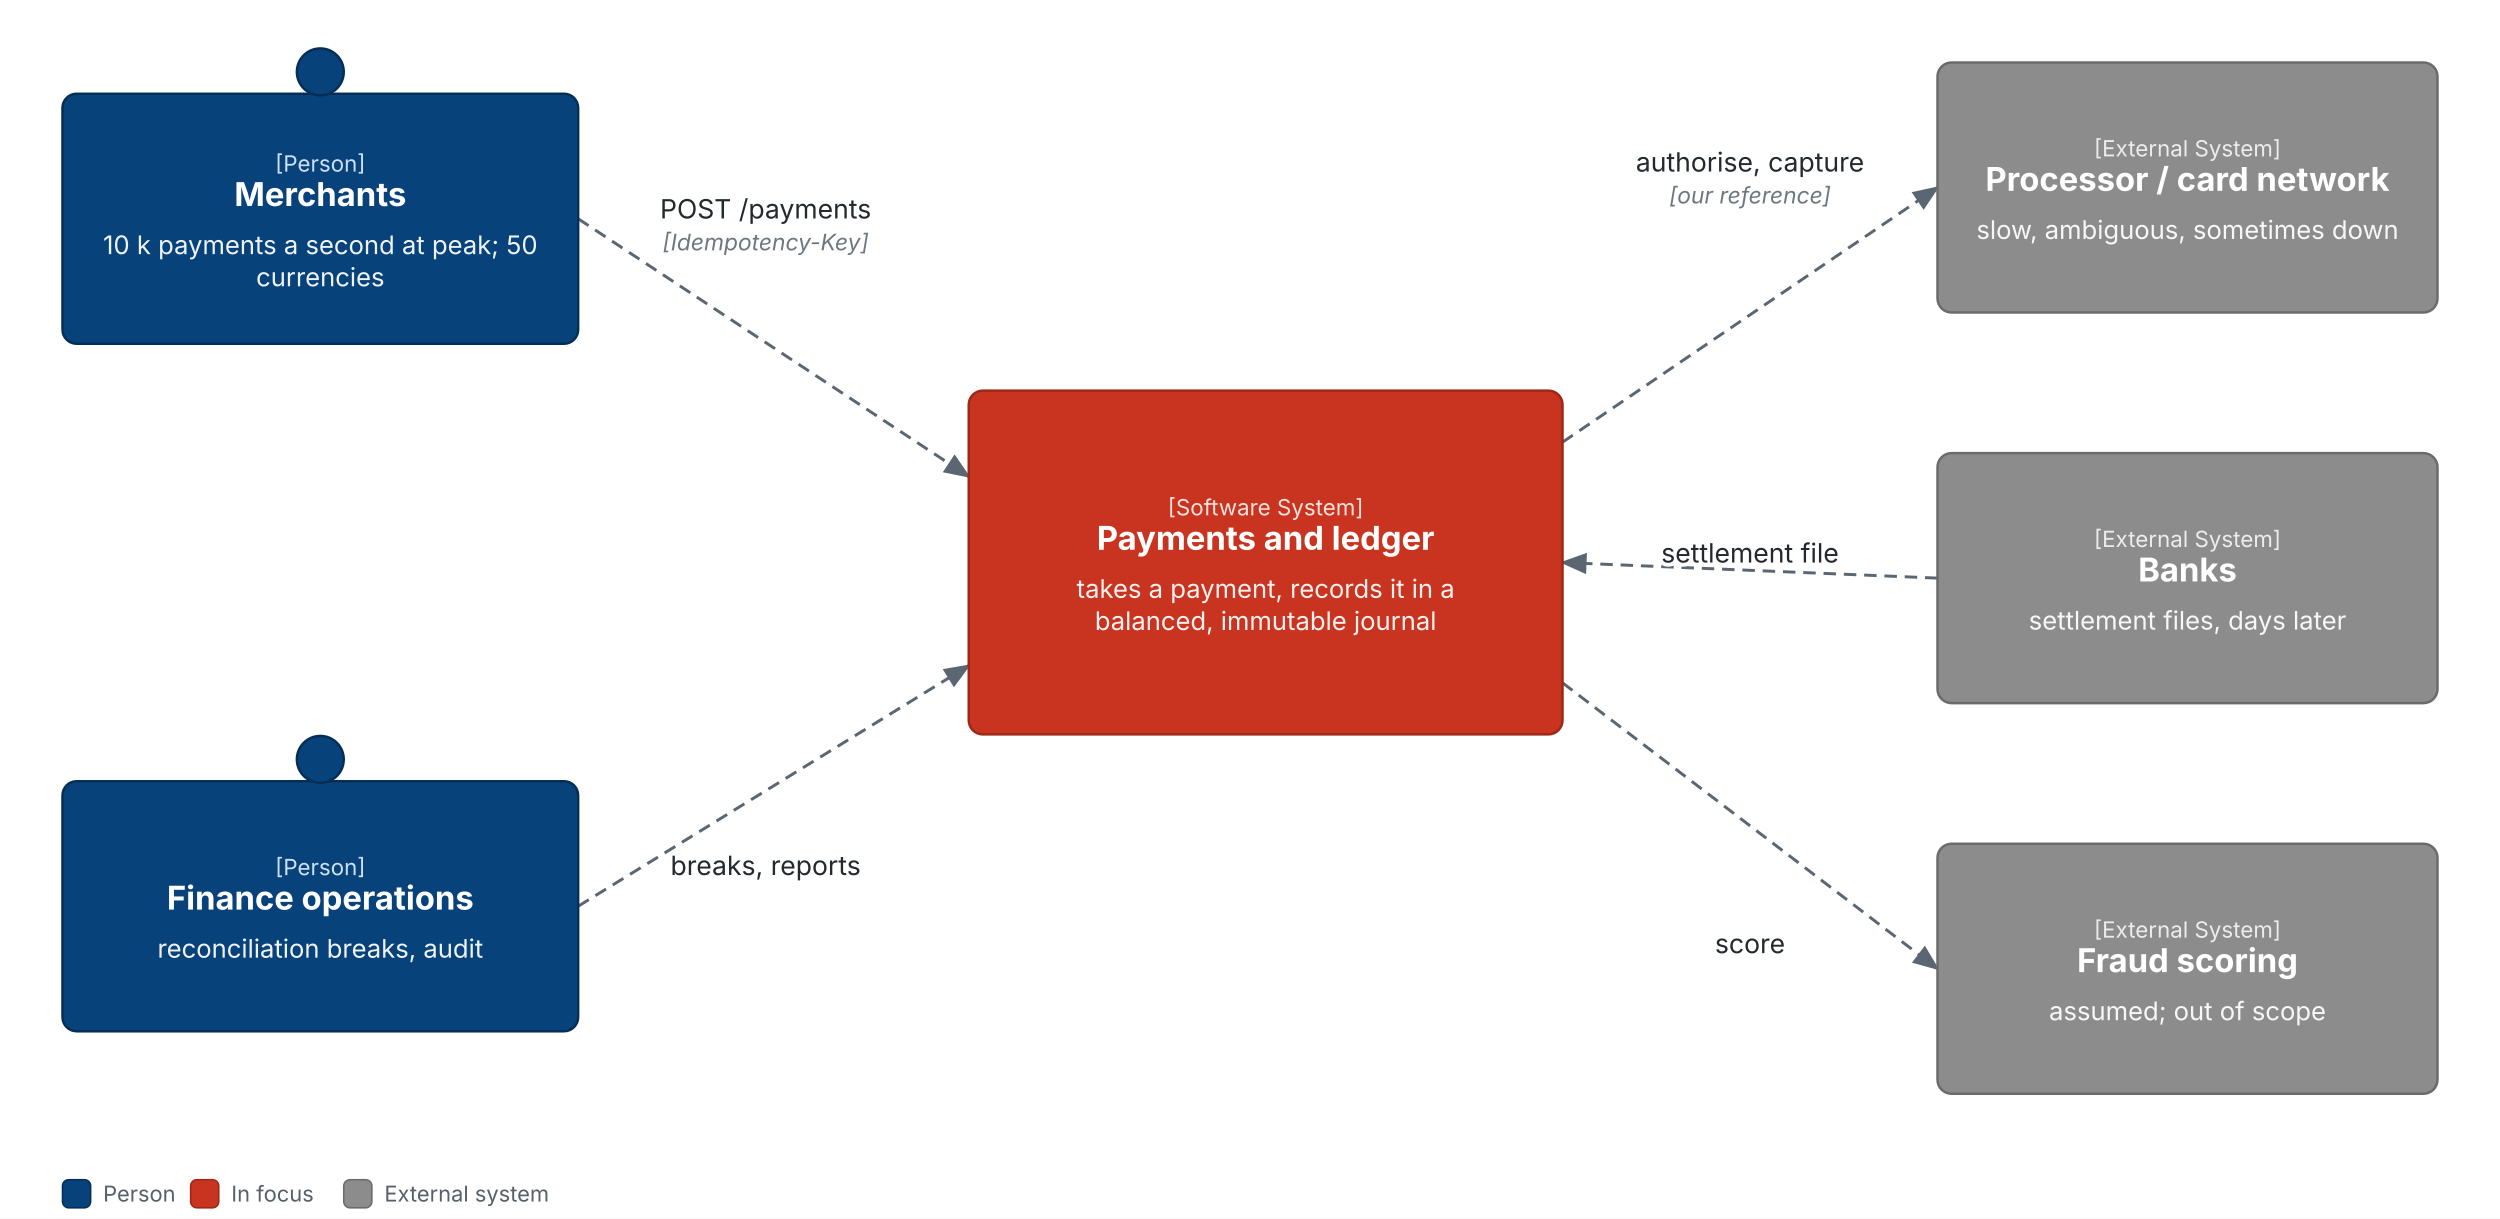
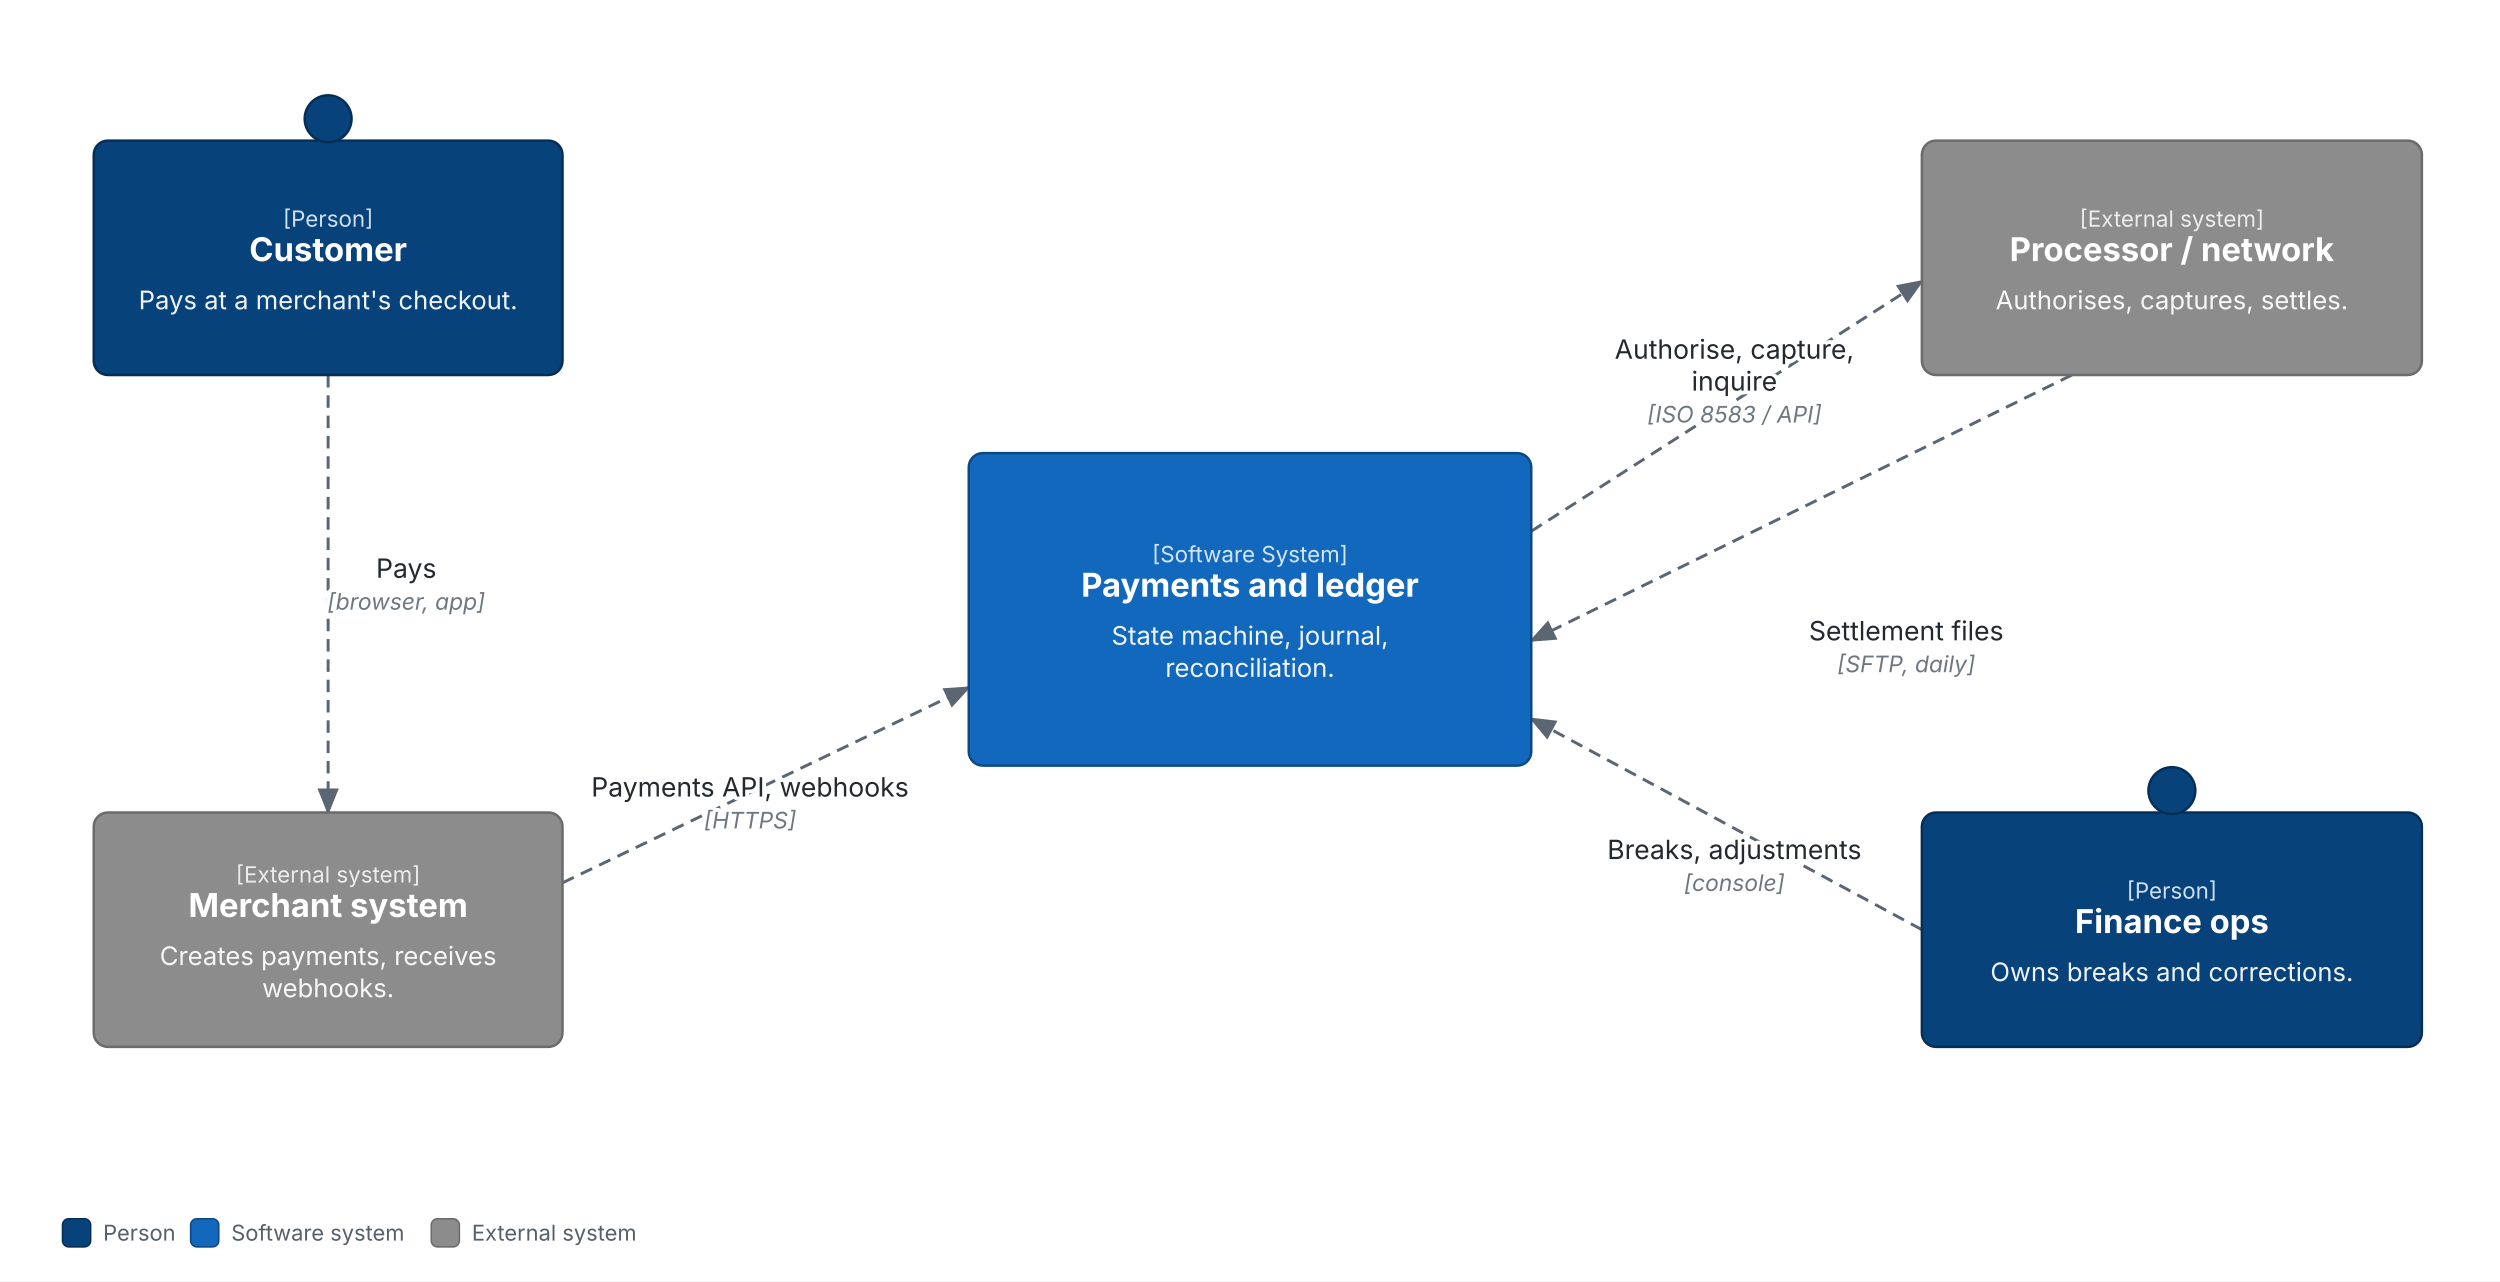
- <svg xmlns="http://www.w3.org/2000/svg" class="c4" viewBox="0 0 1600 780" width="1600" height="780">
+ <svg xmlns="http://www.w3.org/2000/svg" class="c4" viewBox="0 0 1600 820" width="1600" height="820">
  <defs>
    <marker id="c4a" viewBox="0 0 10 10" refX="9" refY="5" markerWidth="9" markerHeight="9" orient="auto">
      <path d="M0,1 L10,5 L0,9 z" fill="#5b6672" />
    </marker>
    <marker id="c4a-s" viewBox="0 0 10 10" refX="1" refY="5" markerWidth="9" markerHeight="9" orient="auto">
      <path d="M10,1 L0,5 L10,9 z" fill="#5b6672" />
    </marker>
  </defs>
-   <rect width="1600" height="780" fill="#ffffff" />
-   <path d="M370.0,140.0 L620.0,305.0" fill="none" stroke="#5b6672" stroke-width="1.9" stroke-dasharray="8 5" marker-end="url(#c4a)" />
-   <text x="490.0" y="139.8" text-anchor="middle" font-family="Inter, Helvetica, Arial, sans-serif" font-size="17.0" fill="#24292f" font-style="normal" paint-order="stroke" stroke="#ffffff" stroke-width="5" stroke-linejoin="round">POST /payments</text>
-   <text x="490.0" y="160.2" text-anchor="middle" font-family="Inter, Helvetica, Arial, sans-serif" font-size="14.6" fill="#6e7781" font-style="italic" paint-order="stroke" stroke="#ffffff" stroke-width="5" stroke-linejoin="round">[Idempotency-Key]</text>
-   <path d="M370.0,580.0 L620.0,426.0" fill="none" stroke="#5b6672" stroke-width="1.9" stroke-dasharray="8 5" marker-end="url(#c4a)" />
-   <text x="490.0" y="560.0" text-anchor="middle" font-family="Inter, Helvetica, Arial, sans-serif" font-size="17.0" fill="#24292f" font-style="normal" paint-order="stroke" stroke="#ffffff" stroke-width="5" stroke-linejoin="round">breaks, reports</text>
-   <path d="M1000.0,283.0 L1240.0,120.0" fill="none" stroke="#5b6672" stroke-width="1.9" stroke-dasharray="8 5" marker-end="url(#c4a)" />
-   <text x="1120.0" y="109.8" text-anchor="middle" font-family="Inter, Helvetica, Arial, sans-serif" font-size="17.0" fill="#24292f" font-style="normal" paint-order="stroke" stroke="#ffffff" stroke-width="5" stroke-linejoin="round">authorise, capture</text>
-   <text x="1120.0" y="130.2" text-anchor="middle" font-family="Inter, Helvetica, Arial, sans-serif" font-size="14.6" fill="#6e7781" font-style="italic" paint-order="stroke" stroke="#ffffff" stroke-width="5" stroke-linejoin="round">[our reference]</text>
-   <path d="M1240.0,370.0 L1000.0,360.0" fill="none" stroke="#5b6672" stroke-width="1.9" stroke-dasharray="8 5" marker-end="url(#c4a)" />
-   <text x="1120.0" y="360.0" text-anchor="middle" font-family="Inter, Helvetica, Arial, sans-serif" font-size="17.0" fill="#24292f" font-style="normal" paint-order="stroke" stroke="#ffffff" stroke-width="5" stroke-linejoin="round">settlement file</text>
-   <path d="M1000.0,437.0 L1240.0,620.0" fill="none" stroke="#5b6672" stroke-width="1.9" stroke-dasharray="8 5" marker-end="url(#c4a)" />
-   <text x="1120.0" y="610.0" text-anchor="middle" font-family="Inter, Helvetica, Arial, sans-serif" font-size="17.0" fill="#24292f" font-style="normal" paint-order="stroke" stroke="#ffffff" stroke-width="5" stroke-linejoin="round">score</text>
-   <rect x="40" y="60" width="330" height="160" rx="9" fill="#08427b" stroke="#052e56" stroke-width="1.6" />
-   <circle cx="205.0" cy="46" r="15" fill="#08427b" stroke="#052e56" stroke-width="1.6" />
-   <text x="205.0" y="109.805" text-anchor="middle" font-family="Inter, Helvetica, Arial, sans-serif" font-size="14.3" fill="#cfe0f3">[Person]</text>
-   <text x="205.0" y="131.855" text-anchor="middle" font-family="Inter, Helvetica, Arial, sans-serif" font-size="21" font-weight="700" fill="#ffffff">Merchants</text>
-   <text x="205.0" y="162.635" text-anchor="middle" font-family="Inter, Helvetica, Arial, sans-serif" font-size="16.4" fill="#ffffff" fill-opacity="0.93">10 k payments a second at peak; 50</text>
-   <text x="205.0" y="183.215" text-anchor="middle" font-family="Inter, Helvetica, Arial, sans-serif" font-size="16.4" fill="#ffffff" fill-opacity="0.93">currencies</text>
-   <rect x="40" y="500" width="330" height="160" rx="9" fill="#08427b" stroke="#052e56" stroke-width="1.6" />
-   <circle cx="205.0" cy="486" r="15" fill="#08427b" stroke="#052e56" stroke-width="1.6" />
-   <text x="205.0" y="560.095" text-anchor="middle" font-family="Inter, Helvetica, Arial, sans-serif" font-size="14.3" fill="#cfe0f3">[Person]</text>
-   <text x="205.0" y="582.145" text-anchor="middle" font-family="Inter, Helvetica, Arial, sans-serif" font-size="21" font-weight="700" fill="#ffffff">Finance operations</text>
-   <text x="205.0" y="612.925" text-anchor="middle" font-family="Inter, Helvetica, Arial, sans-serif" font-size="16.4" fill="#ffffff" fill-opacity="0.93">reconciliation breaks, audit</text>
-   <rect x="620" y="250" width="380" height="220" rx="9" fill="#c8341f" stroke="#9d2817" stroke-width="1.6" />
-   <text x="810.0" y="329.805" text-anchor="middle" font-family="Inter, Helvetica, Arial, sans-serif" font-size="14.3" fill="#fde3de">[Software System]</text>
-   <text x="810.0" y="351.855" text-anchor="middle" font-family="Inter, Helvetica, Arial, sans-serif" font-size="21" font-weight="700" fill="#ffffff">Payments and ledger</text>
-   <text x="810.0" y="382.635" text-anchor="middle" font-family="Inter, Helvetica, Arial, sans-serif" font-size="16.4" fill="#ffffff" fill-opacity="0.93">takes a payment, records it in a</text>
-   <text x="810.0" y="403.215" text-anchor="middle" font-family="Inter, Helvetica, Arial, sans-serif" font-size="16.4" fill="#ffffff" fill-opacity="0.93">balanced, immutable journal</text>
-   <rect x="1240" y="40" width="320" height="160" rx="9" fill="#8c8c8c" stroke="#6b6b6b" stroke-width="1.6" />
-   <text x="1400.0" y="100.095" text-anchor="middle" font-family="Inter, Helvetica, Arial, sans-serif" font-size="14.3" fill="#ececec">[External System]</text>
-   <text x="1400.0" y="122.145" text-anchor="middle" font-family="Inter, Helvetica, Arial, sans-serif" font-size="21" font-weight="700" fill="#ffffff">Processor / card network</text>
-   <text x="1400.0" y="152.925" text-anchor="middle" font-family="Inter, Helvetica, Arial, sans-serif" font-size="16.4" fill="#ffffff" fill-opacity="0.93">slow, ambiguous, sometimes down</text>
-   <rect x="1240" y="290" width="320" height="160" rx="9" fill="#8c8c8c" stroke="#6b6b6b" stroke-width="1.6" />
-   <text x="1400.0" y="350.095" text-anchor="middle" font-family="Inter, Helvetica, Arial, sans-serif" font-size="14.3" fill="#ececec">[External System]</text>
-   <text x="1400.0" y="372.145" text-anchor="middle" font-family="Inter, Helvetica, Arial, sans-serif" font-size="21" font-weight="700" fill="#ffffff">Banks</text>
-   <text x="1400.0" y="402.925" text-anchor="middle" font-family="Inter, Helvetica, Arial, sans-serif" font-size="16.4" fill="#ffffff" fill-opacity="0.93">settlement files, days later</text>
-   <rect x="1240" y="540" width="320" height="160" rx="9" fill="#8c8c8c" stroke="#6b6b6b" stroke-width="1.6" />
-   <text x="1400.0" y="600.095" text-anchor="middle" font-family="Inter, Helvetica, Arial, sans-serif" font-size="14.3" fill="#ececec">[External System]</text>
-   <text x="1400.0" y="622.145" text-anchor="middle" font-family="Inter, Helvetica, Arial, sans-serif" font-size="21" font-weight="700" fill="#ffffff">Fraud scoring</text>
-   <text x="1400.0" y="652.925" text-anchor="middle" font-family="Inter, Helvetica, Arial, sans-serif" font-size="16.4" fill="#ffffff" fill-opacity="0.93">assumed; out of scope</text>
-   <rect x="40" y="755" width="18" height="18" rx="4" fill="#08427b" stroke="#052e56" />
-   <text x="66" y="769" font-family="Inter, Helvetica, Arial, sans-serif" font-size="14" fill="#57606a">Person</text>
-   <rect x="122" y="755" width="18" height="18" rx="4" fill="#c8341f" stroke="#9d2817" />
-   <text x="148" y="769" font-family="Inter, Helvetica, Arial, sans-serif" font-size="14" fill="#57606a">In focus</text>
-   <rect x="220" y="755" width="18" height="18" rx="4" fill="#8c8c8c" stroke="#6b6b6b" />
-   <text x="246" y="769" font-family="Inter, Helvetica, Arial, sans-serif" font-size="14" fill="#57606a">External system</text>
+   <rect width="1600" height="820" fill="#ffffff" />
+   <path d="M210.0,240.0 L210.0,520.0" fill="none" stroke="#5b6672" stroke-width="1.9" stroke-dasharray="8 5" marker-end="url(#c4a)" />
+   <text x="260.0" y="369.8" text-anchor="middle" font-family="Inter, Helvetica, Arial, sans-serif" font-size="17.0" fill="#24292f" font-style="normal" paint-order="stroke" stroke="#ffffff" stroke-width="5" stroke-linejoin="round">Pays</text>
+   <text x="260.0" y="390.2" text-anchor="middle" font-family="Inter, Helvetica, Arial, sans-serif" font-size="14.6" fill="#6e7781" font-style="italic" paint-order="stroke" stroke="#ffffff" stroke-width="5" stroke-linejoin="round">[browser, app]</text>
+   <path d="M360.0,565.0 L620.0,440.0" fill="none" stroke="#5b6672" stroke-width="1.9" stroke-dasharray="8 5" marker-end="url(#c4a)" />
+   <text x="480.0" y="509.8" text-anchor="middle" font-family="Inter, Helvetica, Arial, sans-serif" font-size="17.0" fill="#24292f" font-style="normal" paint-order="stroke" stroke="#ffffff" stroke-width="5" stroke-linejoin="round">Payments API, webhooks</text>
+   <text x="480.0" y="530.2" text-anchor="middle" font-family="Inter, Helvetica, Arial, sans-serif" font-size="14.6" fill="#6e7781" font-style="italic" paint-order="stroke" stroke="#ffffff" stroke-width="5" stroke-linejoin="round">[HTTPS]</text>
+   <path d="M980.0,340.0 L1230.0,180.0" fill="none" stroke="#5b6672" stroke-width="1.9" stroke-dasharray="8 5" marker-end="url(#c4a)" />
+   <text x="1110.0" y="229.6" text-anchor="middle" font-family="Inter, Helvetica, Arial, sans-serif" font-size="17.0" fill="#24292f" font-style="normal" paint-order="stroke" stroke="#ffffff" stroke-width="5" stroke-linejoin="round">Authorise, capture,</text>
+   <text x="1110.0" y="250.0" text-anchor="middle" font-family="Inter, Helvetica, Arial, sans-serif" font-size="17.0" fill="#24292f" font-style="normal" paint-order="stroke" stroke="#ffffff" stroke-width="5" stroke-linejoin="round">inquire</text>
+   <text x="1110.0" y="270.4" text-anchor="middle" font-family="Inter, Helvetica, Arial, sans-serif" font-size="14.6" fill="#6e7781" font-style="italic" paint-order="stroke" stroke="#ffffff" stroke-width="5" stroke-linejoin="round">[ISO 8583 / API]</text>
+   <path d="M1326.0,240.0 L980.0,410.0" fill="none" stroke="#5b6672" stroke-width="1.9" stroke-dasharray="8 5" marker-end="url(#c4a)" />
+   <text x="1220.0" y="409.8" text-anchor="middle" font-family="Inter, Helvetica, Arial, sans-serif" font-size="17.0" fill="#24292f" font-style="normal" paint-order="stroke" stroke="#ffffff" stroke-width="5" stroke-linejoin="round">Settlement files</text>
+   <text x="1220.0" y="430.2" text-anchor="middle" font-family="Inter, Helvetica, Arial, sans-serif" font-size="14.6" fill="#6e7781" font-style="italic" paint-order="stroke" stroke="#ffffff" stroke-width="5" stroke-linejoin="round">[SFTP, daily]</text>
+   <path d="M1230.0,595.0 L980.0,460.0" fill="none" stroke="#5b6672" stroke-width="1.9" stroke-dasharray="8 5" marker-end="url(#c4a)" />
+   <text x="1110.0" y="549.8" text-anchor="middle" font-family="Inter, Helvetica, Arial, sans-serif" font-size="17.0" fill="#24292f" font-style="normal" paint-order="stroke" stroke="#ffffff" stroke-width="5" stroke-linejoin="round">Breaks, adjustments</text>
+   <text x="1110.0" y="570.2" text-anchor="middle" font-family="Inter, Helvetica, Arial, sans-serif" font-size="14.6" fill="#6e7781" font-style="italic" paint-order="stroke" stroke="#ffffff" stroke-width="5" stroke-linejoin="round">[console]</text>
+   <rect x="60" y="90" width="300" height="150" rx="9" fill="#08427b" stroke="#052e56" stroke-width="1.6" />
+   <circle cx="210.0" cy="76" r="15" fill="#08427b" stroke="#052e56" stroke-width="1.6" />
+   <text x="210.0" y="145.095" text-anchor="middle" font-family="Inter, Helvetica, Arial, sans-serif" font-size="14.3" fill="#cfe0f3">[Person]</text>
+   <text x="210.0" y="167.145" text-anchor="middle" font-family="Inter, Helvetica, Arial, sans-serif" font-size="21" font-weight="700" fill="#ffffff">Customer</text>
+   <text x="210.0" y="197.925" text-anchor="middle" font-family="Inter, Helvetica, Arial, sans-serif" font-size="16.4" fill="#ffffff" fill-opacity="0.93">Pays at a merchant's checkout.</text>
+   <rect x="60" y="520" width="300" height="150" rx="9" fill="#8c8c8c" stroke="#6b6b6b" stroke-width="1.6" />
+   <text x="210.0" y="564.805" text-anchor="middle" font-family="Inter, Helvetica, Arial, sans-serif" font-size="14.3" fill="#ececec">[External system]</text>
+   <text x="210.0" y="586.855" text-anchor="middle" font-family="Inter, Helvetica, Arial, sans-serif" font-size="21" font-weight="700" fill="#ffffff">Merchant system</text>
+   <text x="210.0" y="617.635" text-anchor="middle" font-family="Inter, Helvetica, Arial, sans-serif" font-size="16.4" fill="#ffffff" fill-opacity="0.93">Creates payments, receives</text>
+   <text x="210.0" y="638.215" text-anchor="middle" font-family="Inter, Helvetica, Arial, sans-serif" font-size="16.4" fill="#ffffff" fill-opacity="0.93">webhooks.</text>
+   <rect x="620" y="290" width="360" height="200" rx="9" fill="#1168bd" stroke="#0b4884" stroke-width="1.6" />
+   <text x="800.0" y="359.805" text-anchor="middle" font-family="Inter, Helvetica, Arial, sans-serif" font-size="14.3" fill="#d6e6f7">[Software System]</text>
+   <text x="800.0" y="381.855" text-anchor="middle" font-family="Inter, Helvetica, Arial, sans-serif" font-size="21" font-weight="700" fill="#ffffff">Payments and ledger</text>
+   <text x="800.0" y="412.635" text-anchor="middle" font-family="Inter, Helvetica, Arial, sans-serif" font-size="16.4" fill="#ffffff" fill-opacity="0.93">State machine, journal,</text>
+   <text x="800.0" y="433.215" text-anchor="middle" font-family="Inter, Helvetica, Arial, sans-serif" font-size="16.4" fill="#ffffff" fill-opacity="0.93">reconciliation.</text>
+   <rect x="1230" y="90" width="320" height="150" rx="9" fill="#8c8c8c" stroke="#6b6b6b" stroke-width="1.6" />
+   <text x="1390.0" y="145.095" text-anchor="middle" font-family="Inter, Helvetica, Arial, sans-serif" font-size="14.3" fill="#ececec">[External system]</text>
+   <text x="1390.0" y="167.145" text-anchor="middle" font-family="Inter, Helvetica, Arial, sans-serif" font-size="21" font-weight="700" fill="#ffffff">Processor / network</text>
+   <text x="1390.0" y="197.925" text-anchor="middle" font-family="Inter, Helvetica, Arial, sans-serif" font-size="16.4" fill="#ffffff" fill-opacity="0.93">Authorises, captures, settles.</text>
+   <rect x="1230" y="520" width="320" height="150" rx="9" fill="#08427b" stroke="#052e56" stroke-width="1.6" />
+   <circle cx="1390.0" cy="506" r="15" fill="#08427b" stroke="#052e56" stroke-width="1.6" />
+   <text x="1390.0" y="575.095" text-anchor="middle" font-family="Inter, Helvetica, Arial, sans-serif" font-size="14.3" fill="#cfe0f3">[Person]</text>
+   <text x="1390.0" y="597.145" text-anchor="middle" font-family="Inter, Helvetica, Arial, sans-serif" font-size="21" font-weight="700" fill="#ffffff">Finance ops</text>
+   <text x="1390.0" y="627.925" text-anchor="middle" font-family="Inter, Helvetica, Arial, sans-serif" font-size="16.4" fill="#ffffff" fill-opacity="0.93">Owns breaks and corrections.</text>
+   <rect x="40" y="780" width="18" height="18" rx="4" fill="#08427b" stroke="#052e56" />
+   <text x="66" y="794" font-family="Inter, Helvetica, Arial, sans-serif" font-size="14" fill="#57606a">Person</text>
+   <rect x="122" y="780" width="18" height="18" rx="4" fill="#1168bd" stroke="#0b4884" />
+   <text x="148" y="794" font-family="Inter, Helvetica, Arial, sans-serif" font-size="14" fill="#57606a">Software system</text>
+   <rect x="276" y="780" width="18" height="18" rx="4" fill="#8c8c8c" stroke="#6b6b6b" />
+   <text x="302" y="794" font-family="Inter, Helvetica, Arial, sans-serif" font-size="14" fill="#57606a">External system</text>
</svg>
